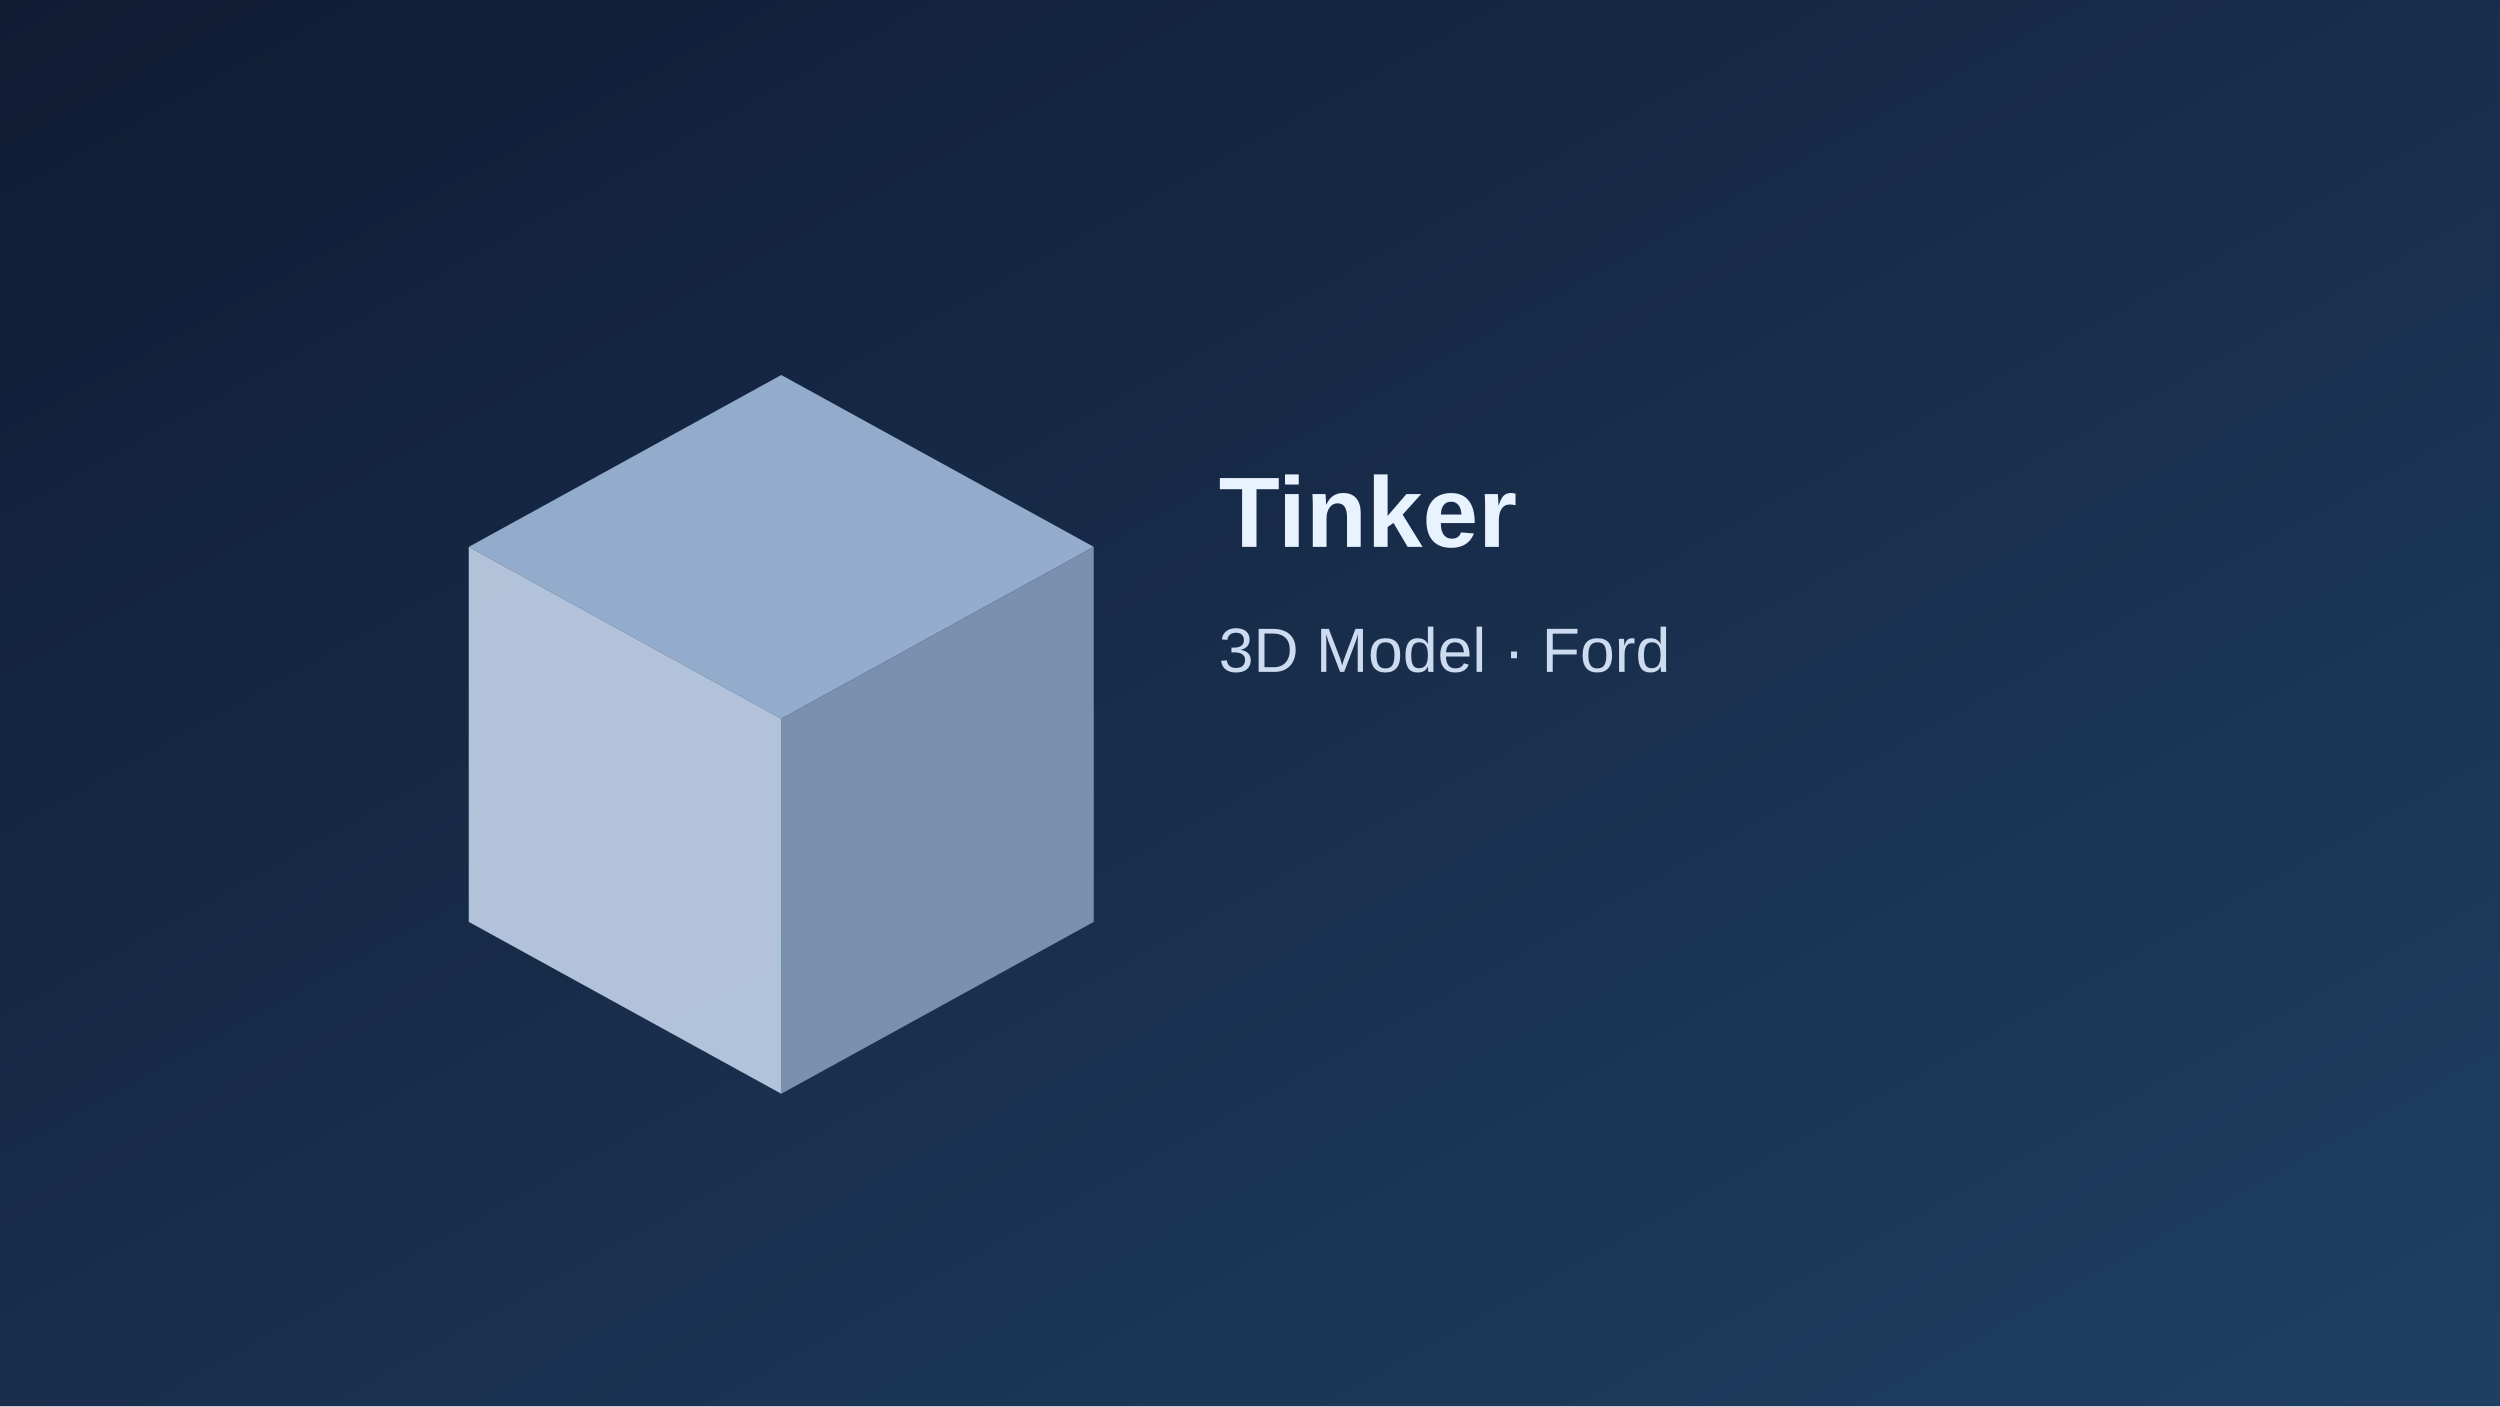
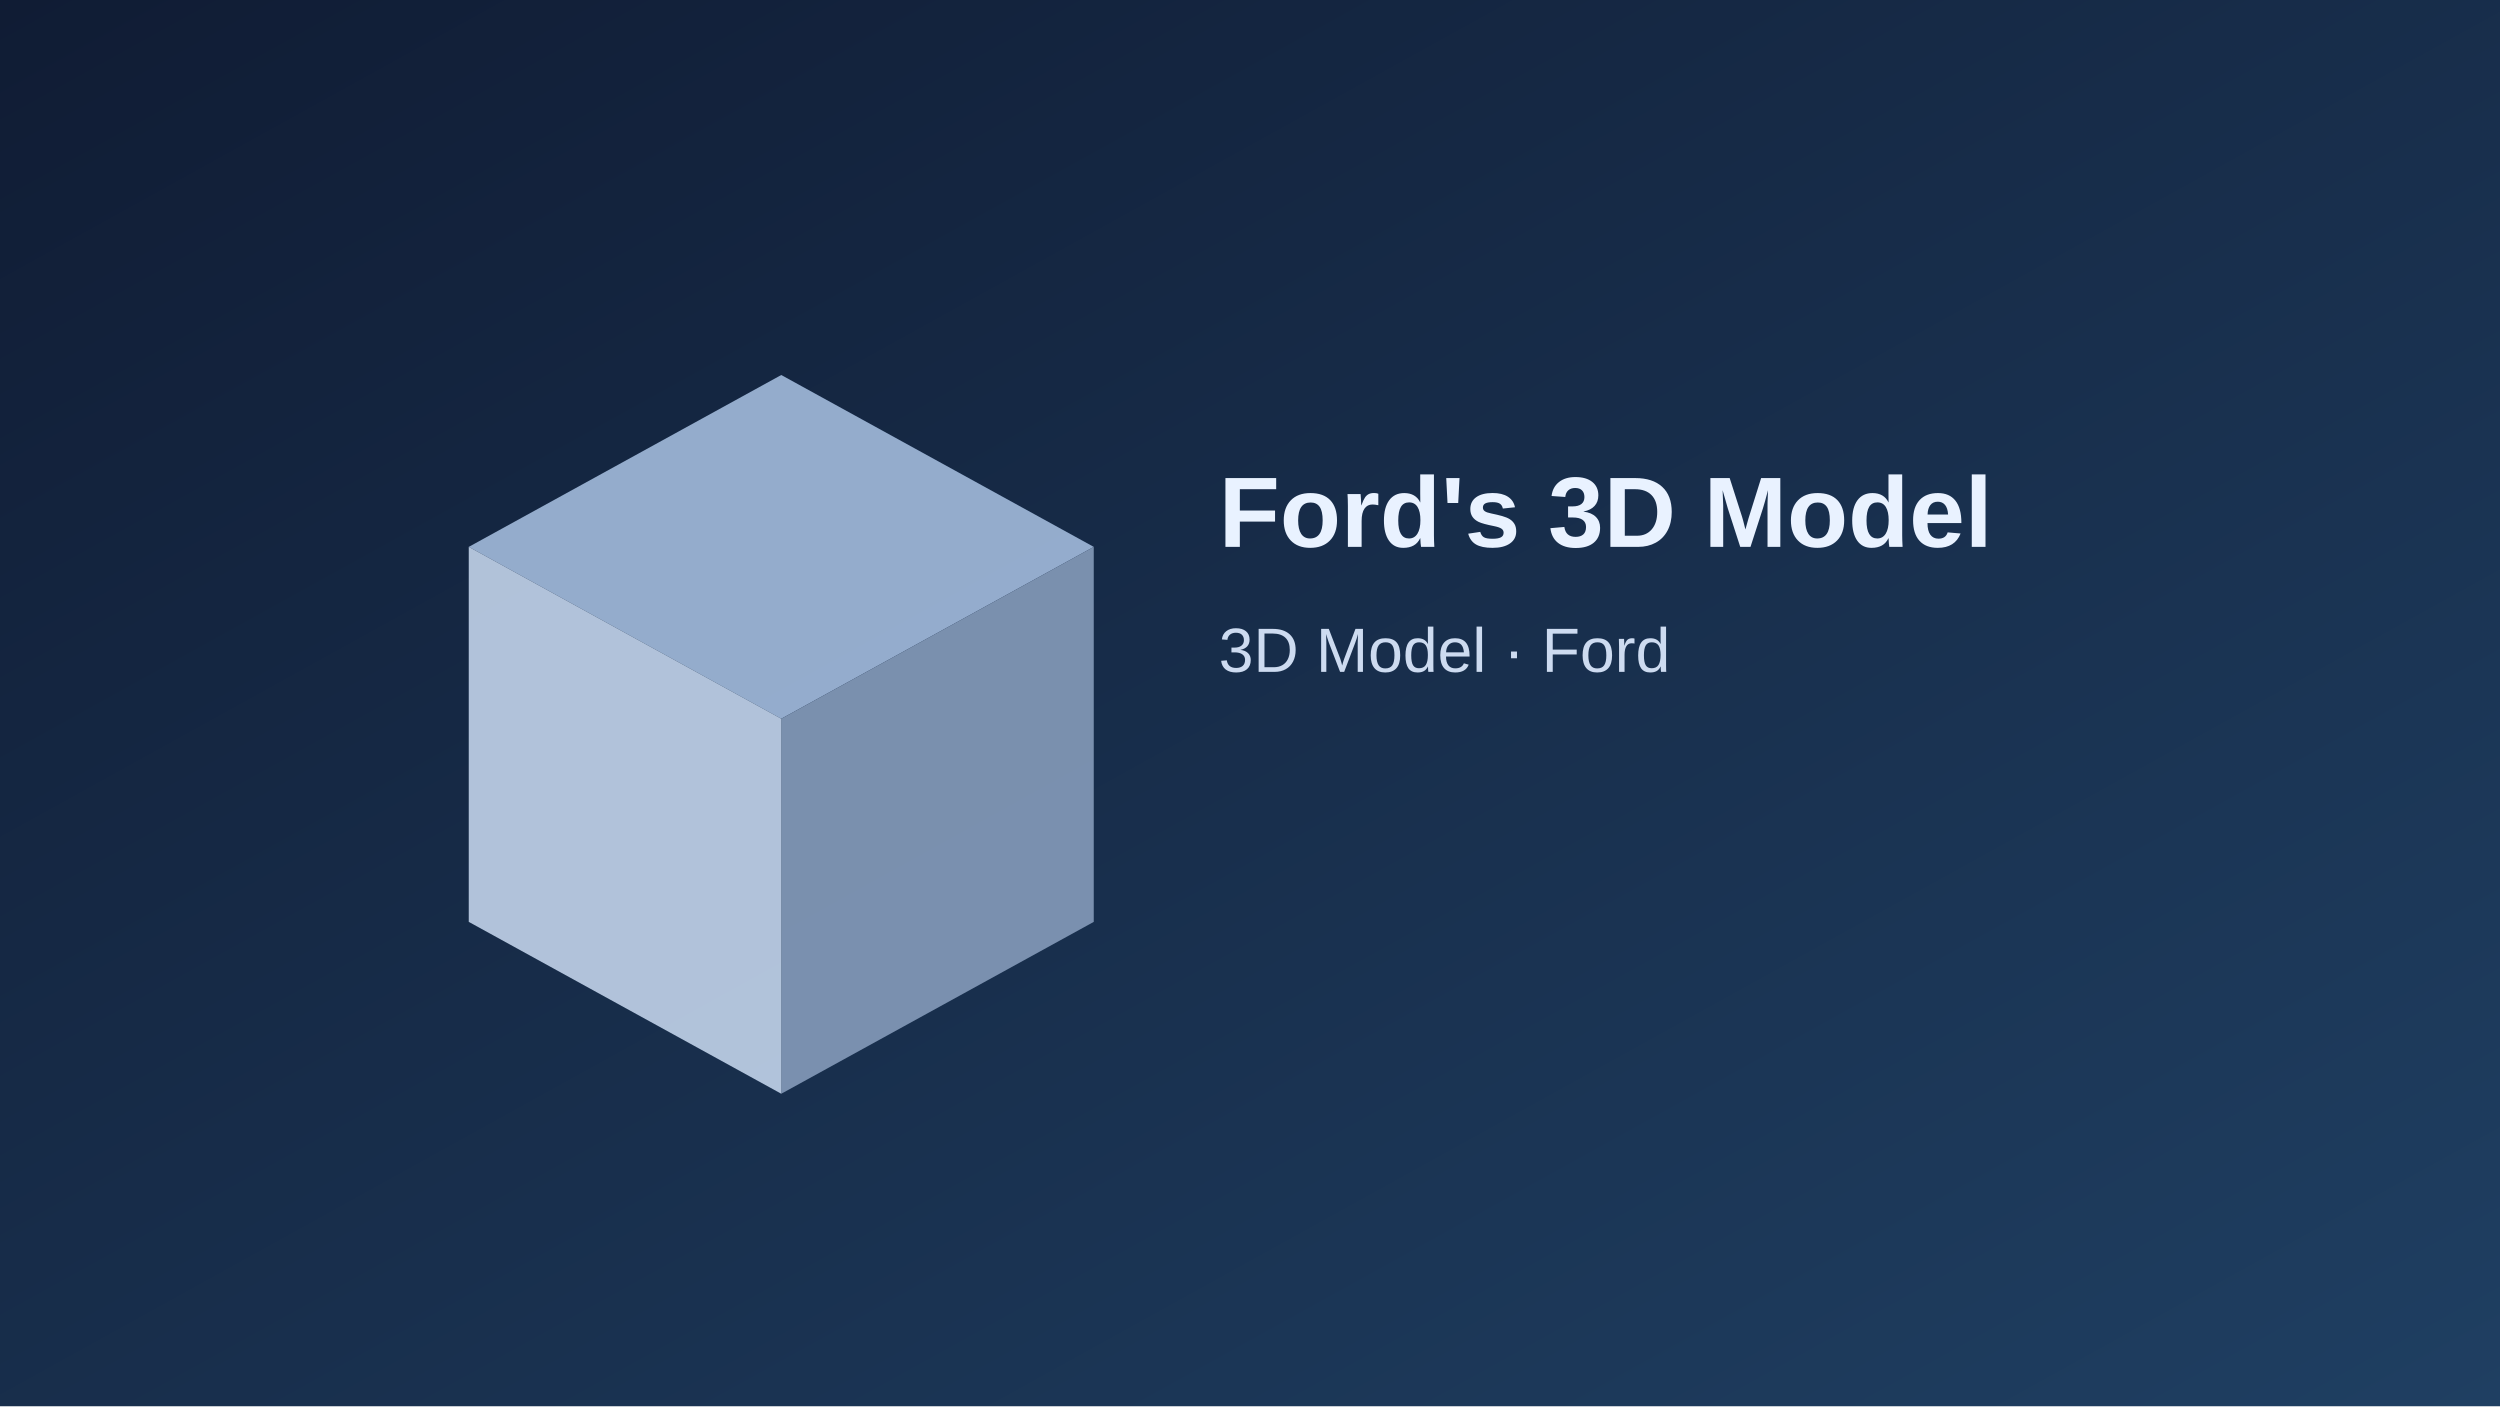
<svg xmlns="http://www.w3.org/2000/svg" width="1600" height="900" viewBox="0 0 1600 900" role="img" aria-label="3D model thumbnail">
  <defs>
    <linearGradient id="bg" x1="0" y1="0" x2="1" y2="1">
      <stop offset="0%" stop-color="#101c34" />
      <stop offset="100%" stop-color="#1f3f62" />
    </linearGradient>
  </defs>
  <rect width="1600" height="900" fill="url(#bg)" />
  <g transform="translate(280 180)">
    <polygon points="220,60 420,170 220,280 20,170" fill="#9eb7d8" opacity="0.92" />
    <polygon points="420,170 420,410 220,520 220,280" fill="#7f95b3" opacity="0.95" />
    <polygon points="20,170 20,410 220,520 220,280" fill="#c2d3ea" opacity="0.9" />
  </g>
-   <text x="780" y="350" fill="#e9f2ff" font-size="64" font-family="Segoe UI, Arial, sans-serif" font-weight="700">Tinker</text>
+   <text x="780" y="350" fill="#e9f2ff" font-size="64" font-family="Segoe UI, Arial, sans-serif" font-weight="700">Ford's 3D Model</text>
  <text x="780" y="430" fill="#cddbf0" font-size="40" font-family="Segoe UI, Arial, sans-serif">3D Model · Ford</text>
</svg>
